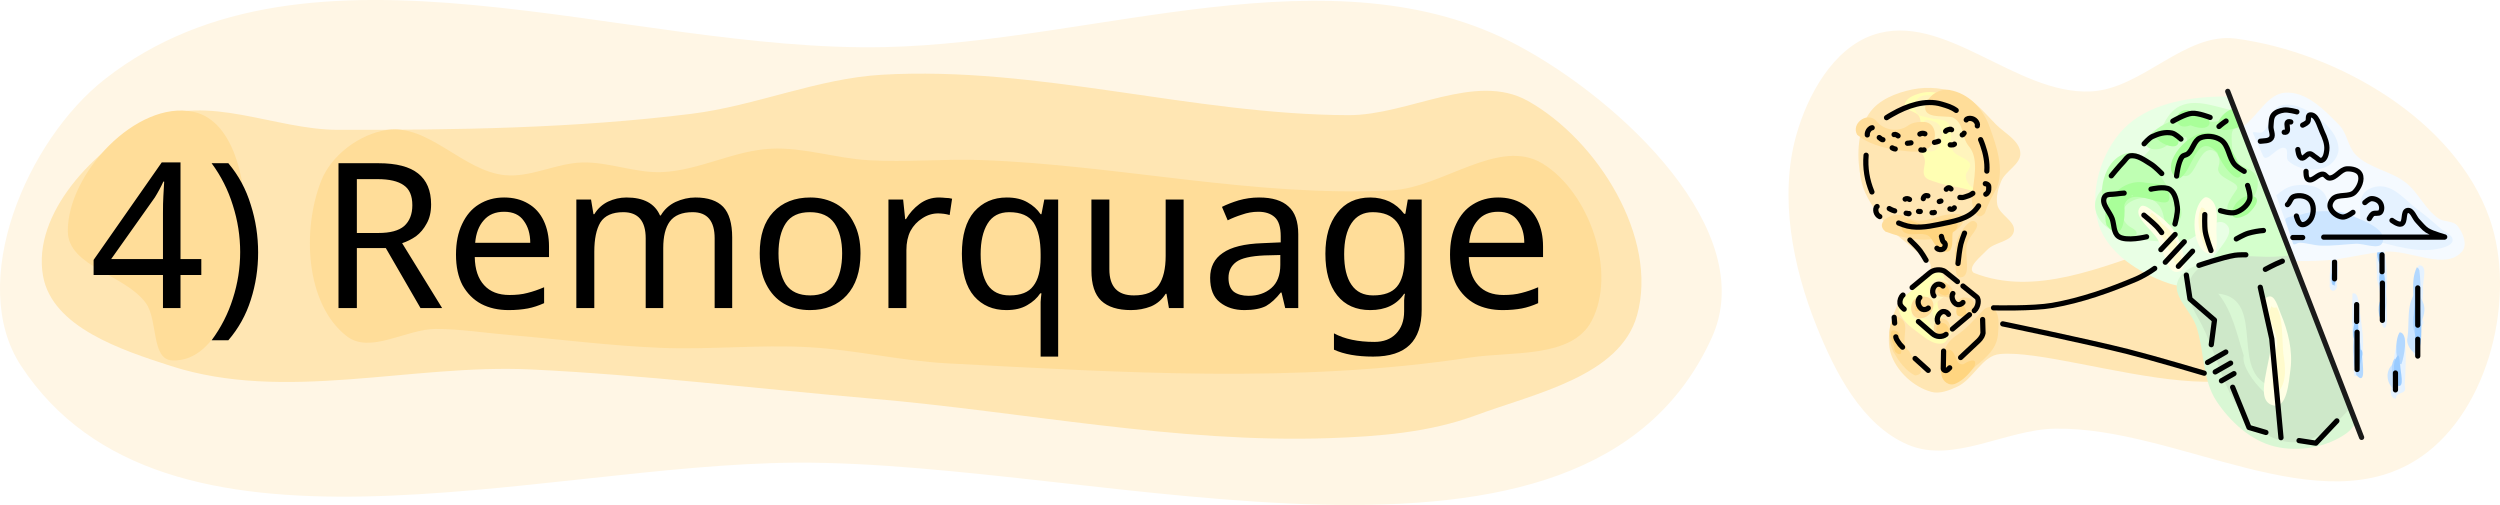
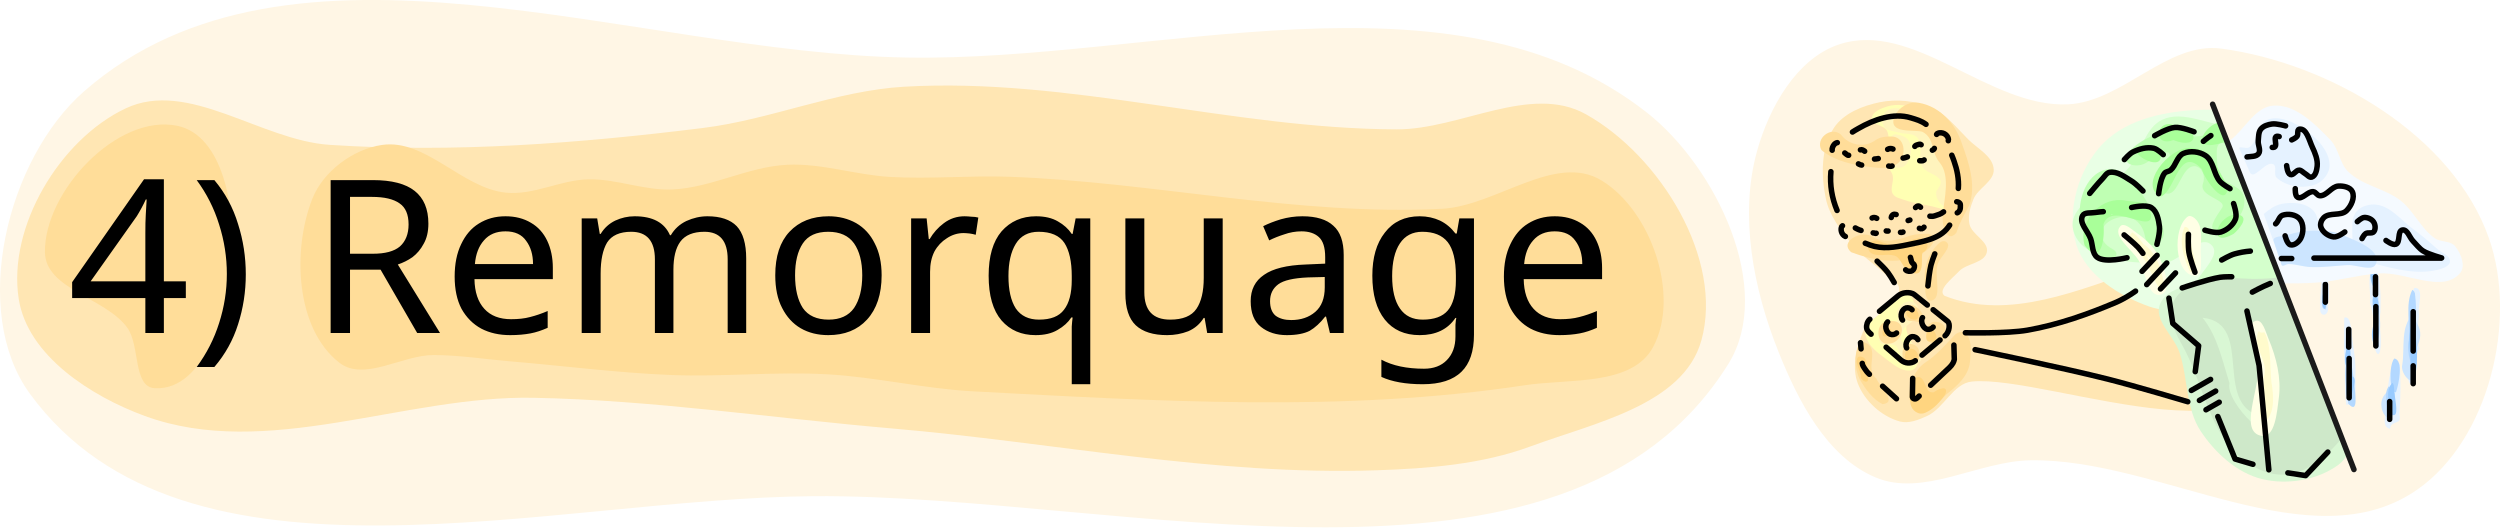
- <svg xmlns="http://www.w3.org/2000/svg" width="361.877" height="73.097" viewBox="0 0 95.747 19.34" version="1.1" id="svg1">
+ <svg xmlns="http://www.w3.org/2000/svg" width="342.837" height="72.318" viewBox="0 0 90.709 19.134" version="1.1" id="svg1">
  <defs id="defs1">
    <defs id="defs70" transform="translate(-84.983, 111.714)">
      </defs>
    <style transform="translate(-130.185, 41.1648)" id="style111">
polygon {
shape-rendering:crispEdges;
stroke-width:0.099;
}
.s0 {
stroke:#000000;
stroke-width:0.08;
stroke-linecap:round;
stroke-linejoin:round;
fill:none;
}
.s1 {
stroke:#000000;
stroke-width:0.08;
stroke-linecap:round;
stroke-linejoin:round;
fill:none;
}
.s2 {
stroke:#19b219;
stroke-width:0.08;
stroke-linecap:round;
stroke-linejoin:round;
fill:none;
}
.s3 {
stroke:#7f4c00;
stroke-width:0.08;
stroke-linecap:round;
stroke-linejoin:round;
fill:none;
}
.s4 {
stroke:#00cc00;
stroke-width:0.08;
stroke-linecap:round;
stroke-linejoin:round;
fill:none;
}
.s5 {
stroke:#000000;
stroke-width:0.054;
stroke-linecap:round;
stroke-linejoin:round;
fill:none;
}
.s6 {
stroke:#ff19ff;
stroke-width:0.054;
stroke-linecap:round;
stroke-linejoin:round;
fill:none;
}
.s7 {
stroke:#ff0000;
stroke-width:0.08;
stroke-linecap:round;
stroke-linejoin:round;
fill:none;
}
.s8 {
stroke:#ffff00;
stroke-width:0.08;
stroke-linecap:round;
stroke-linejoin:round;
fill:none;
}
.s9 {
stroke:#001919;
stroke-width:0.054;
stroke-linecap:round;
stroke-linejoin:round;
fill:none;
}
.sa {
stroke:#006666;
stroke-width:0.054;
stroke-linecap:round;
stroke-linejoin:round;
fill:none;
}
.sb {
stroke:#00ffff;
stroke-width:0.161;
stroke-linecap:round;
stroke-linejoin:round;
fill:none;
}
.sc {
stroke:#ff0000;
stroke-width:0.429;
stroke-linecap:round;
stroke-linejoin:round;
fill:none;
}
.sd {
stroke:#191919;
stroke-width:0.054;
stroke-linecap:round;
stroke-linejoin:round;
fill:none;
}
.se {
stroke:#000000;
stroke-width:0.054;
stroke-linecap:round;
stroke-linejoin:round;
stroke-dasharray:0.804,0.804;
fill:none;
}
.sf {
stroke:#000000;
stroke-width:0.161;
stroke-linecap:round;
stroke-linejoin:round;
fill:none;
}
.s100 {
stroke:#ff0000;
stroke-width:0.5;
stroke-linecap:round;
stroke-linejoin:round;
fill:none;
}
</style>
  </defs>
-   <g id="layer1" transform="translate(-24.55949,-128.4366)">
-     <g id="g3" transform="translate(-1.147521,1.400086)">
+   <g id="layer1" transform="translate(-25.52693,-128.1529)">
+     <g id="g3" transform="translate(-5.217724,1.400086)">
      <path style="fill:#fff6e5;fill-opacity:1;stroke:none;stroke-width:0.2;stroke-linecap:round;stroke-linejoin:round;stroke-dasharray:none" d="m 118.455,144.515 c -3.852,2.686 -9.353,-1.14 -14.049,-1.061 -1.886,0.032 -3.89,1.355 -5.625,0.615 -1.762,-0.75 -2.794,-2.773 -3.506,-4.551 -0.91,-2.272 -1.435,-4.946 -0.773,-7.303 0.435,-1.551 1.413,-3.313 2.936,-3.839 2.717,-0.937 5.475,2.299 8.346,2.162 1.97,-0.094 3.606,-2.285 5.561,-2.022 3.931,0.53 8.391,3.14 9.708,6.882 1.049,2.981 -0.005,7.31 -2.597,9.117 z" id="path2" />
      <path style="fill:#ffe6b3;fill-opacity:1;stroke:none;stroke-width:0.1;stroke-linecap:round;stroke-linejoin:round" d="m 100.657,141.851 c 0.628,-0.283 0.955,-1.19 1.64,-1.255 2.809,-0.268 12.106,3.666 10.754,-2.104 -1.352,-5.77 -7.067,0.866 -11.755,-1.008 -0.266,-0.214 0.289,-0.632 0.522,-0.882 0.281,-0.301 0.933,-0.298 1.017,-0.701 0.082,-0.392 -0.554,-0.63 -0.633,-1.023 -0.059,-0.296 0.032,-0.613 0.144,-0.893 0.162,-0.407 0.762,-0.651 0.738,-1.088 -0.026,-0.475 -0.589,-0.75 -0.925,-1.086 -0.419,-0.42 -0.807,-0.924 -1.353,-1.158 -0.572,-0.245 -1.248,-0.316 -1.857,-0.191 -0.62,0.127 -1.306,0.397 -1.658,0.922 -0.477,0.712 -0.474,1.713 -0.304,2.553 0.128,0.634 0.554,1.184 0.96,1.688 0.329,0.408 0.792,0.687 1.169,1.051 0.185,0.179 0.526,0.298 0.535,0.555 0.024,0.683 -1.051,0.943 -1.315,1.573 -0.241,0.576 -0.407,1.282 -0.182,1.864 0.246,0.637 0.86,1.193 1.519,1.376 0.323,0.09 0.681,-0.056 0.986,-0.194 z" id="path13582-5-6" />
      <path id="path1042-3-1" style="fill:#ffffb3;fill-opacity:1;stroke-width:0.1;stroke-linecap:round;stroke-linejoin:round" d="m 99.786,130.571 c 0.128,0.018 0.252,0.055 0.363,0.113 0.698,0.364 1.284,1.069 1.498,1.828 0.17,0.603 0.242,1.481 -0.255,1.861 -0.182,-0.034 -0.36,-0.089 -0.54,-0.132 -0.335,-0.08 -0.683,-0.113 -1.006,-0.232 -0.149,-0.055 -0.34,-0.083 -0.423,-0.219 -0.116,-0.189 0.047,-0.449 -0.004,-0.665 -0.038,-0.164 -0.185,-0.29 -0.222,-0.454 -0.085,-0.38 0.18,-0.816 0.015,-1.169 -0.1,-0.215 -0.555,-0.214 -0.552,-0.451 0.003,-0.239 0.339,-0.37 0.568,-0.438 0.175,-0.052 0.371,-0.067 0.558,-0.041 z" />
      <path id="path2309-5-8" style="fill:#fff4bd;fill-opacity:1;stroke-width:0.1;stroke-linecap:round;stroke-linejoin:round" d="m 99.66,130.687 c 0.309,0.06 0.589,0.219 0.849,0.389 0.618,0.426 1.122,1.062 1.277,1.807 0.07,0.385 0.085,0.816 -0.123,1.163 -0.081,0.113 -0.222,0.295 -0.377,0.199 -0.175,-0.112 -0.32,-0.32 -0.288,-0.534 0.063,-0.149 0.268,-0.314 0.108,-0.476 -0.179,-0.204 -0.526,-0.215 -0.635,-0.487 -0.122,-0.307 0.047,-0.662 -0.123,-0.956 -0.128,-0.202 -0.393,-0.173 -0.599,-0.204 -0.148,-0.031 -0.294,-0.073 -0.443,-0.107 -0.193,-0.034 -0.289,-0.238 -0.26,-0.418 0.011,-0.198 0.177,-0.359 0.373,-0.375 0.08,-0.012 0.161,-0.011 0.241,6.1e-4 z m -0.147,0.934 c 0.194,0.042 0.44,0.084 0.518,0.296 0.094,0.248 0.047,0.542 -0.096,0.761 -0.106,0.177 -0.37,0.217 -0.52,0.074 -0.23,-0.268 -0.227,-0.674 -0.096,-0.986 0.042,-0.069 0.115,-0.13 0.194,-0.145 z" />
      <path style="fill:#ffffb3;fill-opacity:1;stroke-width:0.1;stroke-linecap:round;stroke-linejoin:round" d="m 100.1,140.189 c 0.111,-0.022 0.201,-0.143 0.227,-0.254 0.051,-0.222 -0.114,-0.442 -0.186,-0.659 -0.067,-0.203 -0.217,-0.385 -0.229,-0.598 -0.019,-0.345 0.35,-0.67 0.259,-1.003 -0.027,-0.098 -0.114,-0.206 -0.215,-0.215 -0.46,-0.04 -0.773,0.507 -1.134,0.796 -0.137,0.11 -0.33,0.19 -0.39,0.355 -0.055,0.152 -0.005,0.335 0.065,0.481 0.121,0.253 0.352,0.446 0.579,0.61 0.306,0.222 0.653,0.561 1.023,0.486 z" id="path10275-6-7" />
      <path style="fill:#fff4bd;fill-opacity:1;stroke-width:0.1;stroke-linecap:round;stroke-linejoin:round" d="m 100.126,140.008 c 0.13,-0.028 0.299,-0.095 0.33,-0.224 0.051,-0.212 -0.13,-0.458 -0.316,-0.571 -0.091,-0.055 -0.228,0.048 -0.32,-0.007 -0.058,-0.034 -0.093,-0.108 -0.101,-0.175 -0.014,-0.121 0.041,-0.247 0.106,-0.35 0.084,-0.134 0.263,-0.189 0.351,-0.321 0.09,-0.137 0.211,-0.307 0.161,-0.463 -0.037,-0.116 -0.177,-0.212 -0.299,-0.212 -0.184,2.1e-4 -0.368,0.155 -0.448,0.32 -0.05,0.104 0.079,0.248 0.017,0.345 -0.082,0.13 -0.32,0.063 -0.427,0.174 -0.154,0.161 -0.331,0.434 -0.225,0.631 0.094,0.175 0.423,0.021 0.579,0.144 0.101,0.08 0.113,0.232 0.179,0.342 0.069,0.116 0.115,0.261 0.229,0.334 0.053,0.034 0.124,0.046 0.185,0.033 z" id="path10570-2-9" />
      <path id="path14463-9-2" style="fill:#ffdd99;fill-opacity:1;stroke:none;stroke-width:0.1;stroke-linecap:round;stroke-linejoin:round" d="m 100.369,130.484 c 0.751,0.126 1.32,0.752 1.552,1.453 0.257,0.715 0.539,1.519 0.275,2.271 -0.177,0.323 -0.358,0.642 -0.47,0.995 -0.386,0.434 -0.546,-0.414 -0.488,-0.705 0.059,-0.557 0.271,-1.387 -0.116,-1.846 -0.327,-0.388 -0.159,-0.869 -0.629,-1.12 -0.358,-0.088 -1.237,0.09 -1.02,-0.549 0.157,-0.327 0.527,-0.563 0.896,-0.5 z m -0.946,1.224 c 0.497,0.052 0.5,0.801 0.115,1.016 -0.374,0.222 -0.835,0.084 -1.243,0.051 -0.513,-0.094 -1.055,-0.233 -1.46,-0.576 -0.237,-0.414 0.342,-0.879 0.708,-0.562 0.277,0.385 0.844,0.488 1.235,0.213 0.179,-0.138 0.428,-0.151 0.645,-0.142 z m 1.315,3.529 c 0.469,0.171 -0.12,0.704 -0.406,0.779 -0.774,0.363 -1.654,0.172 -2.417,-0.111 -0.476,-0.402 0.428,-0.833 0.781,-0.553 0.429,0.228 0.908,0.12 1.336,-0.045 0.228,-0.065 0.471,-0.074 0.706,-0.072 z m -0.693,2.577 c 0.428,-5.1e-4 0.772,0.782 0.117,0.582 -0.422,0.083 -0.536,-0.567 -0.117,-0.582 z m 0.983,0.62 c 0.515,0.054 0.356,0.878 -0.144,0.786 -0.396,-0.095 -0.317,-0.88 0.144,-0.786 z m -1.62,-0.038 c 0.572,0.037 0.355,0.773 -0.096,0.825 -0.521,0.1 -0.558,-0.789 -0.053,-0.821 l 0.064,-0.008 0.084,0.005 z m 2.583,0.401 c 0.336,0.206 0.262,0.733 0.233,1.08 -0.054,0.52 -0.464,0.873 -0.846,1.175 -0.278,0.31 -1.03,0.927 -1.233,0.242 -0.171,-0.5 0.011,-1.079 0.448,-1.382 0.43,-0.276 0.75,-0.668 1.1,-1.03 0.084,-0.063 0.192,-0.104 0.298,-0.086 z m -1.906,0.433 c 0.475,0.049 0.395,0.852 -0.102,0.712 -0.321,-0.099 -0.271,-0.748 0.102,-0.712 z m -1.695,-0.058 c 0.611,0.223 -0.019,0.957 0.439,1.316 0.086,0.267 0.798,0.862 0.223,0.93 -0.371,-0.185 -0.627,-0.556 -0.832,-0.906 -0.169,-0.371 -0.215,-0.832 -0.05,-1.21 0.046,-0.073 0.128,-0.139 0.219,-0.129 z" />
      <path style="fill:#ffdd99;fill-opacity:1;stroke:none;stroke-width:0.1;stroke-linecap:round;stroke-linejoin:round" d="m 100.795,137.66 c 0.443,-0.029 0.128,-0.881 0.251,-1.307 0.082,-0.282 0.555,-0.643 0.321,-0.82 -0.195,-0.148 -0.457,0.235 -0.585,0.443 -0.189,0.308 -0.219,0.705 -0.193,1.065 0.015,0.217 -0.01,0.633 0.206,0.619 z" id="path13710-1-0" />
      <path id="path15154-2-2" style="fill:#ffd580;fill-opacity:1;stroke:none;stroke-width:0.1;stroke-linecap:round;stroke-linejoin:round" d="m 100.441,135.404 c 0.317,0.018 0.313,0.393 0.058,0.513 -0.049,0.196 0.017,0.417 -0.06,0.617 -0.076,0.255 -0.378,0.119 -0.504,-0.017 -0.208,-0.123 -0.224,-0.449 -0.488,-0.497 -0.272,-0.074 -0.591,0.076 -0.834,-0.103 -0.253,-0.237 0.103,-0.558 0.365,-0.399 0.248,0.085 0.519,0.21 0.779,0.088 0.225,-0.076 0.438,-0.225 0.685,-0.203 z m -0.373,2.483 c 0.253,-0.018 0.452,0.489 0.112,0.465 -0.268,-0.045 -0.388,-0.3 -0.112,-0.465 z m 0.779,0.839 c 0.188,0.057 0.252,0.522 -0.026,0.41 -0.287,0.099 -0.218,-0.459 0.026,-0.41 z m -1.623,-0.09 c 0.389,0.09 -0.225,0.579 -0.177,0.154 0.018,-0.08 0.084,-0.17 0.177,-0.154 z m 0.871,0.77 c 0.282,0.009 0.377,0.539 0.045,0.528 -0.335,0.029 -0.389,-0.526 -0.045,-0.528 z m -1.83,0.284 c 0.367,0.08 0.087,0.51 0.247,0.746 0.081,0.286 -0.27,0.156 -0.251,-0.052 -0.02,-0.223 -0.236,-0.456 -0.106,-0.669 0.029,-0.026 0.072,-0.031 0.109,-0.025 z m 2.115,0.743 c 0.268,0.079 0.19,0.604 0.528,0.553 0.145,-0.113 0.557,-0.288 0.42,0.07 -0.181,0.272 -0.415,0.535 -0.719,0.67 -0.246,0.118 -0.52,-0.083 -0.547,-0.341 -0.059,-0.298 -0.053,-0.651 0.154,-0.892 0.043,-0.041 0.104,-0.067 0.164,-0.06 z" />
      <path style="fill:none;stroke:#000000;stroke-width:0.2;stroke-linecap:round;stroke-linejoin:round;stroke-dasharray:none" d="m 100.144,140.483 -0.011,0.675 c -6.3e-4,0.038 0.051,0.069 0.088,0.07 0.063,0.003 0.112,-0.061 0.157,-0.105 m 0.418,-0.393 0.678,-0.637 c 0.052,-0.049 0.099,-0.106 0.134,-0.169 0.022,-0.04 0.036,-0.085 0.046,-0.13 v 0 l -0.015,-0.521" id="path45027-0-7" />
      <path style="fill:none;stroke:#000000;stroke-width:0.2;stroke-linecap:round;stroke-linejoin:round;stroke-dasharray:none" d="m 101.485,134.922 c -0.016,0.025 -0.033,0.048 -0.05,0.071 -0.316,0.441 -0.956,0.53 -1.482,0.641 -0.442,0.094 -0.93,0.168 -1.354,0.011 -0.069,-0.026 -0.124,-0.045 -0.176,-0.067 m -1.023,-1.19 c -0.188,-0.448 -0.265,-0.92 -0.224,-1.406 m 0.783,-1.439 c 0.06,-0.042 0.123,-0.076 0.215,-0.129 0.56,-0.323 1.277,-0.576 1.893,-0.389 0.214,0.065 0.381,0.109 0.56,0.239 m 0.935,1.121 c 0.031,0.066 0.053,0.134 0.085,0.222 0.103,0.287 0.18,0.649 0.153,0.982" id="path37294-3-9-5" />
      <path style="fill:none;stroke:#000000;stroke-width:0.2;stroke-linecap:round;stroke-linejoin:round;stroke-dasharray:none" d="m 99.889,136.543 c 0.052,0.062 0.17,0.07 0.239,0.03 0.059,-0.034 0.088,-0.121 0.079,-0.189 -0.007,-0.052 -0.067,-0.062 -0.098,-0.124 -0.019,-0.039 -0.028,-0.12 -0.048,-0.17" id="path37298-9-3-9" />
      <path style="fill:none;stroke:#000000;stroke-width:0.2;stroke-linecap:round;stroke-linejoin:round;stroke-dasharray:none" d="m 97.701,135.332 c -0.071,-0.03 -0.127,-0.106 -0.145,-0.182 -0.016,-0.068 -0.016,-0.165 0.041,-0.205" id="path37302-4-6-2" />
      <path style="fill:none;stroke:#000000;stroke-width:0.2;stroke-linecap:round;stroke-linejoin:round;stroke-dasharray:none" d="m 97.409,131.929 c -0.044,0.005 -0.087,0.035 -0.116,0.07 -0.045,0.056 -0.079,0.133 -0.071,0.204" id="path37304-7-0-2" />
      <path style="fill:none;stroke:#000000;stroke-width:0.2;stroke-linecap:round;stroke-linejoin:round;stroke-dasharray:none" d="m 101.012,131.629 c 0.026,-0.055 0.111,-0.062 0.171,-0.057 0.073,0.006 0.148,0.045 0.195,0.101 0.041,0.049 0.08,0.124 0.058,0.185" id="path37306-8-6-8" />
      <path style="fill:none;stroke:#000000;stroke-width:0.2;stroke-linecap:round;stroke-linejoin:round;stroke-dasharray:none" d="m 97.68,132.304 c 0.044,0.025 0.088,0.09 0.14,0.083" id="path37310-4-2-9" />
      <path style="fill:none;stroke:#000000;stroke-width:0.2;stroke-linecap:round;stroke-linejoin:round;stroke-dasharray:none" d="m 98.248,132.19 c 0.049,-0.021 0.111,0.016 0.153,0.05" id="path37312-5-6-7" />
      <path style="fill:none;stroke:#000000;stroke-width:0.2;stroke-linecap:round;stroke-linejoin:round;stroke-dasharray:none" d="m 98.176,132.699 c 0,0 0.075,0.044 0.116,0.043" id="path37314-0-1-3" />
      <path style="fill:none;stroke:#000000;stroke-width:0.2;stroke-linecap:round;stroke-linejoin:round;stroke-dasharray:none" d="m 98.759,132.523 c 0.044,-10e-4 0.089,-0.008 0.136,-0.017" id="path37316-3-8-6" />
      <path style="fill:none;stroke:#000000;stroke-width:0.2;stroke-linecap:round;stroke-linejoin:round;stroke-dasharray:none" d="m 99.236,132.171 c 0.054,-0.036 0.135,-0.039 0.192,-0.01" id="path37318-6-7-1" />
      <path style="fill:none;stroke:#000000;stroke-width:0.2;stroke-linecap:round;stroke-linejoin:round;stroke-dasharray:none" d="m 99.795,132.489 c 0.063,-0.006 0.103,-0.027 0.157,-0.044" id="path37320-1-9-2" />
      <path style="fill:none;stroke:#000000;stroke-width:0.2;stroke-linecap:round;stroke-linejoin:round;stroke-dasharray:none" d="m 99.274,132.778 c 0.039,0.011 0.085,0.015 0.122,-0.002" id="path37322-0-2-9" />
      <path style="fill:none;stroke:#000000;stroke-width:0.2;stroke-linecap:round;stroke-linejoin:round;stroke-dasharray:none" d="m 100.222,132.064 c 0.027,-0.041 0.065,-0.05 0.103,-0.061 0.04,-0.011 0.09,-0.035 0.125,0.001" id="path37324-6-0-3" />
      <path style="fill:none;stroke:#000000;stroke-width:0.2;stroke-linecap:round;stroke-linejoin:round;stroke-dasharray:none" d="m 100.858,132.202 c 0.045,-0.024 0.049,-0.018 0.072,-0.065" id="path37326-3-2-1" />
      <path style="fill:none;stroke:#000000;stroke-width:0.2;stroke-linecap:round;stroke-linejoin:round;stroke-dasharray:none" d="m 100.399,132.584 c 0,0 0.077,0.008 0.114,-0.002 0.017,-0.005 0.046,-0.026 0.046,-0.026" id="path37328-2-3-9" />
      <path style="fill:none;stroke:#000000;stroke-width:0.2;stroke-linecap:round;stroke-linejoin:round;stroke-dasharray:none" d="m 98.672,134.662 c 0.047,-0.03 0.122,-0.02 0.167,0.013" id="path37330-0-7-4" />
      <path style="fill:none;stroke:#000000;stroke-width:0.2;stroke-linecap:round;stroke-linejoin:round;stroke-dasharray:none" d="m 98.063,135.024 c 0,0 0.124,0.073 0.207,0.089" id="path37332-6-5-7" />
      <path style="fill:none;stroke:#000000;stroke-width:0.2;stroke-linecap:round;stroke-linejoin:round;stroke-dasharray:none" d="m 98.71,135.202 c 0.025,-0.004 0.095,0.034 0.11,0.013" id="path37334-1-9-8" />
      <path style="fill:none;stroke:#000000;stroke-width:0.2;stroke-linecap:round;stroke-linejoin:round;stroke-dasharray:none" d="m 99.184,135.132 c 0.046,0.007 0.033,0.006 0.068,0.004" id="path37336-5-2-4" />
      <path style="fill:none;stroke:#000000;stroke-width:0.2;stroke-linecap:round;stroke-linejoin:round;stroke-dasharray:none" d="m 99.367,134.644 c 0.002,-0.044 0.036,-0.089 0.075,-0.109 0.03,-0.015 0.068,-0.003 0.101,0.002" id="path37338-5-2-5" />
      <path style="fill:none;stroke:#000000;stroke-width:0.2;stroke-linecap:round;stroke-linejoin:round;stroke-dasharray:none" d="m 99.702,135.183 c 0.029,0.009 0.061,-1.2e-4 0.089,-0.01" id="path37340-4-8-0" />
      <path style="fill:none;stroke:#000000;stroke-width:0.2;stroke-linecap:round;stroke-linejoin:round;stroke-dasharray:none" d="m 99.979,134.754 c 0.018,-0.004 0.043,-0.01 0.063,-0.018" id="path37342-7-9-3" />
      <path style="fill:none;stroke:#000000;stroke-width:0.2;stroke-linecap:round;stroke-linejoin:round;stroke-dasharray:none" d="m 100.248,134.283 c 0.025,-0.027 0.059,-0.055 0.096,-0.056 0.032,-7.2e-4 0.064,0.019 0.084,0.044" id="path37344-6-7-6" />
      <path style="fill:none;stroke:#000000;stroke-width:0.2;stroke-linecap:round;stroke-linejoin:round;stroke-dasharray:none" d="m 100.769,134.597 c 0.072,6.1e-4 0.091,0.016 0.186,-0.016 0.126,-0.043 0.205,-0.058 0.309,-0.141" id="path37346-5-3-1" />
      <path style="fill:none;stroke:#000000;stroke-width:0.2;stroke-linecap:round;stroke-linejoin:round;stroke-dasharray:none" d="m 101.742,134.072 c 0.031,-0.002 0.089,0.024 0.115,0.059 0.017,0.022 0.016,0.053 0.017,0.081 0.002,0.057 0.001,0.119 -0.024,0.171 -0.019,0.038 -0.053,0.078 -0.089,0.091" id="path37348-6-6-0" />
      <path style="fill:none;stroke:#000000;stroke-width:0.2;stroke-linecap:round;stroke-linejoin:round;stroke-dasharray:none" d="m 100.387,135.036 c 0.028,0.016 0.064,0.023 0.095,0.015 0.029,-0.007 0.056,-0.03 0.072,-0.055" id="path37350-9-1-6" />
      <path style="fill:none;stroke:#000000;stroke-width:0.2;stroke-linecap:round;stroke-linejoin:round;stroke-dasharray:none" d="m 98.854,136.229 c 0.122,0.116 0.298,0.291 0.39,0.413 0.07,0.094 0.151,0.225 0.229,0.362" id="path37775-3-2-3" />
      <path style="fill:none;stroke:#000000;stroke-width:0.2;stroke-linecap:round;stroke-linejoin:round;stroke-dasharray:none" d="m 100.696,137.127 c 0.022,-0.211 0.061,-0.55 0.11,-0.75 0.028,-0.113 0.09,-0.285 0.14,-0.412" id="path37781-5-9-2" />
      <path style="fill:none;stroke:#000000;stroke-width:0.2;stroke-linecap:round;stroke-linejoin:round;stroke-dasharray:none" d="m 100.333,139.076 c -0.037,-0.067 -0.126,-0.117 -0.202,-0.109 -0.083,0.008 -0.155,0.085 -0.192,0.159 -0.038,0.075 -0.055,0.178 -0.014,0.251" id="path42371-3-0" />
      <path style="fill:none;stroke:#000000;stroke-width:0.2;stroke-linecap:round;stroke-linejoin:round;stroke-dasharray:none" d="m 99.234,138.433 c -0.058,0.054 -0.076,0.151 -0.061,0.229 0.017,0.089 0.075,0.187 0.16,0.219 0.071,0.028 0.172,0.008 0.225,-0.046" id="path42397-1-6" />
      <path style="fill:none;stroke:#000000;stroke-width:0.2;stroke-linecap:round;stroke-linejoin:round;stroke-dasharray:none" d="m 100.12,137.991 c -0.048,-0.056 -0.14,-0.084 -0.212,-0.066 -0.077,0.019 -0.14,0.096 -0.165,0.171 -0.029,0.086 -0.025,0.2 0.033,0.269" id="path42399-9-1" />
      <path style="fill:none;stroke:#000000;stroke-width:0.2;stroke-linecap:round;stroke-linejoin:round;stroke-dasharray:none" d="m 100.5,138.279 c -0.048,0.069 -0.035,0.173 -0.003,0.25 0.033,0.077 0.099,0.157 0.182,0.173 0.072,0.014 0.162,-0.022 0.207,-0.081" id="path42401-4-5" />
      <path style="fill:none;stroke:#000000;stroke-width:0.2;stroke-linecap:round;stroke-linejoin:round;stroke-dasharray:none" d="m 99.18,139.351 0.538,0.466 c 0.07,0.06 0.164,0.101 0.256,0.105 0.092,0.004 0.194,-0.02 0.264,-0.08 m 0.244,-0.204 0.654,-0.549 m 0.183,-0.154 c 0.083,-0.07 0.133,-0.184 0.146,-0.292 0.009,-0.079 0.006,-0.181 -0.055,-0.23 l -0.524,-0.422 m -0.212,-0.171 -0.465,-0.375 c -0.085,-0.068 -0.21,-0.081 -0.318,-0.071 -0.101,0.009 -0.203,0.051 -0.281,0.116 l -0.671,0.557 m -0.35,0.29 c -0.087,0.072 -0.131,0.209 -0.115,0.321 0.013,0.09 0.091,0.161 0.16,0.22" id="path42403-7-5" />
      <path style="fill:none;stroke:#000000;stroke-width:0.2;stroke-linecap:round;stroke-linejoin:round;stroke-dasharray:none" d="m 98.251,139.189 0.019,0.222 m 0.044,0.527 c 0.005,0.065 0.046,0.123 0.08,0.178 0.05,0.08 0.109,0.154 0.179,0.217 m 0.479,0.433 0.503,0.455" id="path43051-8-4" />
      <path id="path17014" style="fill:#e9ffe5;fill-opacity:1;stroke:none;stroke-width:0.2;stroke-linecap:round;stroke-linejoin:round;stroke-dasharray:none" d="m 110.733,130.733 c -1.336,0.032 -2.786,0.307 -3.687,1.231 -0.883,0.906 -1.344,2.466 -0.962,3.673 0.349,1.104 1.56,1.86 2.653,2.241 0.836,0.291 1.786,0.085 2.655,-0.081 0.747,-0.143 1.447,-0.454 2.149,-0.761 l -2.438,-6.302 c -0.123,-10e-4 -0.245,-0.003 -0.37,-5.1e-4 z" />
      <path id="path19211" style="fill:#d9f7d4;fill-opacity:1;stroke:none;stroke-width:0.2;stroke-linecap:round;stroke-linejoin:round;stroke-dasharray:none" d="m 113.264,136.319 c -0.547,0.167 -1.09,0.346 -1.632,0.527 -0.846,0.283 -2.146,0.116 -2.509,0.931 -0.257,0.577 0.501,1.161 0.7,1.76 0.312,0.937 0.226,2.038 0.772,2.861 0.52,0.784 1.311,1.514 2.225,1.737 0.912,0.223 2.01,0.039 2.768,-0.515 0.148,-0.108 0.255,-0.25 0.343,-0.409 z" />
      <path id="path20126" style="fill:#d4ffcc;fill-opacity:1;stroke:none;stroke-width:0.2;stroke-linecap:round;stroke-linejoin:round;stroke-dasharray:none" d="m 109.779,130.979 c -0.198,-0.001 -0.39,0.03 -0.574,0.115 -0.629,0.291 -0.76,1.16 -1.189,1.704 -0.636,0.808 -2.297,1.311 -2.046,2.308 0.282,1.119 2.096,1.196 3.25,1.193 0.627,-0.002 1.311,-1.095 1.763,-0.659 0.504,0.487 -1.051,1.407 -0.668,1.994 0.546,0.837 1.988,0.323 2.986,0.272 0.186,-0.009 0.373,-0.026 0.559,-0.046 l -2.543,-6.575 c -0.513,-0.095 -1.043,-0.303 -1.538,-0.306 z" />
      <path id="path21099" style="fill:#bfffb3;fill-opacity:1;stroke:none;stroke-width:0.2;stroke-linecap:round;stroke-linejoin:round;stroke-dasharray:none" d="m 109.78,131.278 c -0.008,10e-4 -0.013,0.019 0,0.061 0.023,-0.033 0.011,-0.062 0,-0.061 z m 0,0.061 c -0.019,0.027 -0.061,0.055 -0.156,0.072 -0.335,0.06 -1.275,0.392 -1.631,0.86 -0.357,0.468 0.277,0.581 0.59,0.407 0.313,-0.174 0.915,-0.642 0.891,-0.246 -0.024,0.396 -0.828,0.948 -0.321,1.265 0.507,0.317 0.59,-0.335 0.912,-0.744 0.321,-0.409 0.774,-0.017 0.61,0.463 -0.163,0.479 0.898,0.571 0.692,0.88 -0.206,0.309 -0.639,0.9 -0.083,0.788 0.556,-0.112 0.987,-0.679 0.88,-1.182 -0.107,-0.503 -0.939,-0.459 -0.953,-0.96 -0.014,-0.501 -0.177,-1.171 0.317,-0.961 0.026,0.011 0.047,0.023 0.071,0.034 l -0.214,-0.552 c -0.11,-0.022 -0.225,-0.006 -0.349,0.07 -0.448,0.278 -1.074,0.189 -1.219,-0.104 -0.019,-0.038 -0.03,-0.067 -0.037,-0.089 z m -2.497,1.549 c -0.026,0.002 -0.053,0.005 -0.08,0.009 -0.862,0.151 -1.144,1.394 -0.927,1.969 0.217,0.576 0.207,0.834 0.554,1.173 0.347,0.339 1.031,-0.009 0.536,-0.267 -0.494,-0.258 -0.506,-0.824 0.044,-1.062 0.55,-0.238 1.05,-0.005 1.167,0.64 0.117,0.645 1.003,0.127 0.557,-0.486 -0.432,-0.594 -1.031,-2.024 -1.852,-1.976 z m 5.03,0.974 c -0.005,0.057 -0.008,0.113 -0.004,0.167 0.019,0.241 0.202,0.72 0.421,0.911 z" />
      <path id="path22458" style="fill:#a9ff99;fill-opacity:1;stroke:none;stroke-width:0.2;stroke-linecap:round;stroke-linejoin:round;stroke-dasharray:none" d="m 111.278,131.184 c -0.547,0.115 -1.031,1.011 -0.118,0.804 0.108,-0.015 0.247,-0.066 0.376,-0.135 z m -1.846,0.069 c -0.485,0.004 -0.509,0.839 0.169,0.582 0.969,0.389 0.959,-0.467 0.067,-0.527 -0.087,-0.039 -0.166,-0.055 -0.236,-0.055 z m -0.791,0.749 c -1.217,0.081 0.778,1.21 0.469,0.266 -0.095,-0.16 -0.275,-0.283 -0.469,-0.266 z m 1.598,0.116 c -0.812,-0.046 -1.942,1.408 -1.081,1.765 0.544,-0.255 0.646,-1.874 1.478,-0.994 0.098,0.387 0.918,1.511 0.941,0.604 -0.344,-0.491 -0.544,-1.307 -1.26,-1.366 -0.025,-0.005 -0.051,-0.008 -0.077,-0.009 z m 1.846,1.155 c 0.02,0.382 0.265,0.782 0.458,1.183 z m -4.363,0.739 c -0.849,-0.058 -1.581,0.831 -1.338,1.648 0.621,0.789 0.739,-0.311 0.68,-0.771 0.329,-0.945 2.131,0.677 1.647,-0.641 -0.223,-0.194 -0.542,-0.171 -0.816,-0.211 -0.057,-0.013 -0.115,-0.021 -0.172,-0.025 z m -0.366,0.51 c 0.156,0.005 -0.097,0.062 0,0 z m 4.556,0.015 c -0.718,-0.034 -1.122,1.27 -0.12,0.698 0.151,-0.127 0.592,-0.59 0.19,-0.69 -0.024,-0.004 -0.047,-0.006 -0.07,-0.007 z m 0.82,0.406 c 0.024,0.097 0.04,0.194 0.04,0.29 0.03,0.003 0.054,0.003 0.073,0.001 z" />
      <path id="path23905" style="fill:#cee8c9;fill-opacity:1;stroke:none;stroke-width:0.2;stroke-linecap:round;stroke-linejoin:round;stroke-dasharray:none" d="m 113.457,136.819 c -0.441,0.05 -0.875,0.068 -1.285,0.041 -1.513,-0.097 -3.453,0.344 -2.3,2.321 0.931,1.596 1.001,3.691 2.79,4.576 1.234,0.61 2.241,-0.15 3.054,-1.099 z m -2.796,1.462 c 1.97,0.208 0.227,3.345 2.335,3.612 0.436,1.345 -1.529,-0.504 -1.357,-1.24 -0.262,-0.811 -0.427,-1.69 -0.978,-2.372 z" />
      <path id="path22840" style="fill:#ffffe5;fill-opacity:1;stroke:none;stroke-width:0.2;stroke-linecap:round;stroke-linejoin:round;stroke-dasharray:none" d="m 116.457,133.77 c -0.626,0.152 -0.447,1.813 0.188,1.925 0.24,0.042 0.308,-0.416 0.316,-0.66 0.015,-0.453 -0.063,-1.371 -0.504,-1.264 z m -6.331,0.84 c -0.579,0.43 -0.472,2.113 0.249,2.15 0.337,0.017 0.204,-0.651 0.218,-0.987 0.014,-0.343 0.069,-0.746 -0.138,-1.019 -0.072,-0.095 -0.233,-0.214 -0.329,-0.143 z m 3.751,-0.132 c -0.695,0.166 -0.571,1.99 0.128,2.141 0.307,0.066 0.427,-0.52 0.439,-0.833 0.018,-0.475 -0.104,-1.418 -0.566,-1.308 z m -6.2,0.484 c -0.312,0.353 0.428,0.84 0.669,1.245 0.251,0.422 0.337,1.373 0.808,1.233 0.386,-0.115 0.145,-0.831 0.004,-1.208 -0.164,-0.439 -0.541,-0.789 -0.925,-1.057 -0.163,-0.114 -0.424,-0.362 -0.555,-0.214 z m 4.901,3.436 c -0.526,0.189 0.071,1.115 0.101,1.673 0.044,0.832 -0.703,2.337 0.115,2.496 0.499,0.097 0.571,-0.881 0.636,-1.385 0.092,-0.714 -0.091,-1.465 -0.372,-2.128 -0.106,-0.249 -0.224,-0.748 -0.479,-0.656 z" />
      <path id="path25628" style="fill:#fffbcc;fill-opacity:1;stroke:none;stroke-width:0.2;stroke-linecap:round;stroke-linejoin:round;stroke-dasharray:none" d="m 116.454,134.213 c -0.474,0.229 -0.151,1.065 0.123,1.301 0.293,-0.23 0.049,-0.999 -0.123,-1.301 z m -6.443,0.771 c -0.238,0.512 -0.022,1.171 0.201,1.636 0.451,0.035 -0.011,-0.831 0.031,-1.154 -0.069,-0.144 3.1e-4,-0.492 -0.232,-0.481 z m 3.789,0.175 c 0.23,0.44 -0.112,0.871 0.053,1.298 0.471,-0.058 0.563,-1.066 0.09,-1.276 -0.045,-0.036 -0.094,-0.024 -0.143,-0.022 z m -5.688,0.025 c -0.419,0.393 0.497,0.768 0.542,1.236 0.225,0.186 0.391,1.115 0.629,0.704 -0.117,-0.568 -0.249,-1.18 -0.773,-1.521 -0.119,-0.151 -0.226,-0.322 -0.398,-0.42 z m 0.533,0.808 c 0.239,0.259 0.065,0.319 0,0 z m 4.069,2.757 c -0.345,0.508 0.415,1.109 0.153,1.73 0.085,0.532 -0.319,1.214 -0.004,1.633 0.446,-0.299 0.381,-1.024 0.294,-1.508 -0.056,-0.575 -0.003,-1.372 -0.255,-1.798 -0.062,0.021 -0.171,0.038 -0.188,-0.056 z" />
      <path style="fill:none;stroke:#000000;stroke-width:0.2;stroke-linecap:round;stroke-linejoin:round;stroke-dasharray:none" d="m 102.056,138.826 c 0,0 1.511,0.037 2.251,-0.093 1.114,-0.195 2.203,-0.581 3.235,-1.019 0.165,-0.07 0.497,-0.255 0.688,-0.398" id="path2928" />
      <path style="fill:none;stroke:#000000;stroke-width:0.2;stroke-linecap:round;stroke-linejoin:round;stroke-dasharray:none" d="m 102.409,139.44 c 0,0 3.222,0.667 4.816,1.069 0.974,0.246 2.901,0.82 2.901,0.82" id="path2930" />
      <path style="fill:none;stroke:#000000;stroke-width:0.2;stroke-linecap:round;stroke-linejoin:round;stroke-dasharray:none" d="m 110.254,140.919 0.699,-0.4" id="path2932" />
      <path style="fill:none;stroke:#000000;stroke-width:0.2;stroke-linecap:round;stroke-linejoin:round;stroke-dasharray:none" d="m 110.547,141.281 0.59,-0.338" id="path2934" />
      <path style="fill:none;stroke:#000000;stroke-width:0.2;stroke-linecap:round;stroke-linejoin:round;stroke-dasharray:none" d="m 110.786,141.621 c 0.018,-0.01 0.48,-0.275 0.48,-0.275" id="path2936" />
      <path style="fill:none;stroke:#000000;stroke-width:0.2;stroke-linecap:round;stroke-linejoin:round;stroke-dasharray:none" d="m 111.215,141.867 0.626,1.54 0.648,0.192" id="path2968" />
      <path style="fill:none;stroke:#000000;stroke-width:0.2;stroke-linecap:round;stroke-linejoin:round;stroke-dasharray:none" d="m 110.396,140.237 0.123,-0.94 -0.938,-0.811 -0.14,-0.915" id="path2970" />
      <path style="fill:none;stroke:#000000;stroke-width:0.2;stroke-linecap:round;stroke-linejoin:round;stroke-dasharray:none" d="m 113.066,143.798 -0.353,-3.787 -0.441,-1.973" id="path2972" />
      <path style="fill:none;stroke:#000000;stroke-width:0.2;stroke-linecap:round;stroke-linejoin:round;stroke-dasharray:none" d="m 113.757,143.91 0.644,0.099 0.805,-0.853" id="path2974" />
      <path style="fill:none;stroke:#000000;stroke-width:0.2;stroke-linecap:round;stroke-linejoin:round;stroke-dasharray:none" d="m 108.497,135.943 c 0,0 -0.114,-0.153 -0.18,-0.222 -0.155,-0.161 -0.502,-0.445 -0.502,-0.445" id="path2980" />
      <path style="fill:none;stroke:#000000;stroke-width:0.2;stroke-linecap:round;stroke-linejoin:round;stroke-dasharray:none" d="m 107.919,136.104 c 0,0 -0.783,0.196 -1.074,-0.011 -0.196,-0.139 -0.164,-0.452 -0.244,-0.678 -0.099,-0.278 -0.432,-0.574 -0.293,-0.834 0.072,-0.136 0.295,-0.089 0.447,-0.117 0.1,-0.018 0.304,-0.032 0.304,-0.032" id="path2982" />
      <path style="fill:none;stroke:#000000;stroke-width:0.2;stroke-linecap:round;stroke-linejoin:round;stroke-dasharray:none" d="m 106.567,133.77 c 0,0 0.299,-0.367 0.464,-0.535 0.079,-0.081 0.141,-0.207 0.253,-0.228 0.283,-0.051 0.558,0.166 0.804,0.316 0.156,0.095 0.411,0.359 0.411,0.359" id="path2984" />
      <path style="fill:none;stroke:#000000;stroke-width:0.2;stroke-linecap:round;stroke-linejoin:round;stroke-dasharray:none" d="m 108.088,134.281 c 0,0 0.519,-0.125 0.719,0.008 0.205,0.137 0.258,0.435 0.29,0.679 0.029,0.216 -0.092,0.649 -0.092,0.649" id="path2986" />
      <path style="fill:none;stroke:#000000;stroke-width:0.2;stroke-linecap:round;stroke-linejoin:round;stroke-dasharray:none" d="m 110.386,136.631 c 0,0 -0.18,-0.477 -0.22,-0.726 -0.035,-0.214 -0.018,-0.65 -0.018,-0.65" id="path2988" />
      <path style="fill:none;stroke:#000000;stroke-width:0.2;stroke-linecap:round;stroke-linejoin:round;stroke-dasharray:none" d="m 109.068,133.779 c 0,0 0.053,-0.546 0.219,-0.745 0.051,-0.06 0.151,-0.056 0.212,-0.106 0.198,-0.163 0.235,-0.507 0.47,-0.609 0.244,-0.106 0.572,-0.068 0.795,0.077 0.304,0.197 0.293,0.676 0.535,0.946 0.098,0.109 0.358,0.256 0.358,0.256" id="path2990" />
      <path style="fill:none;stroke:#000000;stroke-width:0.2;stroke-linecap:round;stroke-linejoin:round;stroke-dasharray:none" d="m 110.747,135.104 c 0,0 0.392,0.127 0.576,0.069 0.229,-0.072 0.454,-0.256 0.537,-0.482 0.064,-0.174 -0.074,-0.552 -0.074,-0.552" id="path2992" />
      <path style="fill:none;stroke:#000000;stroke-width:0.2;stroke-linecap:round;stroke-linejoin:round;stroke-dasharray:none" d="m 107.824,132.543 c 0,0 0.185,-0.214 0.308,-0.274 0.23,-0.112 0.505,-0.19 0.755,-0.138 0.137,0.028 0.348,0.232 0.348,0.232" id="path2994" />
      <path style="fill:none;stroke:#000000;stroke-width:0.2;stroke-linecap:round;stroke-linejoin:round;stroke-dasharray:none" d="m 108.923,131.677 c 0,0 0.47,-0.279 0.734,-0.301 0.237,-0.02 0.695,0.158 0.695,0.158" id="path2996" />
      <path style="fill:none;stroke:#000000;stroke-width:0.2;stroke-linecap:round;stroke-linejoin:round;stroke-dasharray:none" d="m 110.691,131.881 c 0,0 0.126,-0.112 0.272,-0.209" id="path2998" />
      <path style="fill:none;stroke:#000000;stroke-width:0.2;stroke-linecap:round;stroke-linejoin:round;stroke-dasharray:none" d="m 108.635,137.079 0.727,-0.784" id="path3026" />
      <path style="fill:none;stroke:#000000;stroke-width:0.2;stroke-linecap:round;stroke-linejoin:round;stroke-dasharray:none" d="m 108.466,136.597 0.545,-0.58" id="path3028" />
      <path style="fill:none;stroke:#000000;stroke-width:0.2;stroke-linecap:round;stroke-linejoin:round;stroke-dasharray:none" d="m 109.135,137.236 0.545,-0.58" id="path3030" />
      <path style="fill:none;stroke:#000000;stroke-width:0.2;stroke-linecap:round;stroke-linejoin:round;stroke-dasharray:none" d="m 109.922,137.2 c 0,0 0.906,-0.312 1.377,-0.387 0.139,-0.022 0.421,-0.018 0.421,-0.018" id="path3032" />
      <path style="fill:none;stroke:#000000;stroke-width:0.2;stroke-linecap:round;stroke-linejoin:round;stroke-dasharray:none" d="m 111.355,136.187 c 0,0 0.3,-0.174 0.465,-0.22 0.187,-0.052 0.38,-0.088 0.575,-0.103" id="path3034" />
      <path style="fill:none;stroke:#000000;stroke-width:0.2;stroke-linecap:round;stroke-linejoin:round;stroke-dasharray:none" d="m 112.467,137.352 c 0,0 0.346,-0.192 0.651,-0.314" id="path3036" />
      <path id="path63" style="fill:#e5f2ff;fill-opacity:1;stroke:none;stroke-width:0.1;stroke-linecap:round;stroke-linejoin:round;stroke-dasharray:none;stroke-opacity:1" d="m 116.955,136.417 c -0.387,0.189 -0.173,0.913 -0.218,1.315 0.15,0.509 0.165,0.974 0.184,1.501 -0.054,0.193 0.126,0.573 0.188,0.217 0.067,-0.454 -0.07,-0.917 0.005,-1.373 0.019,-0.553 0.006,-1.124 -0.151,-1.657 z m -1.958,0.256 c -0.001,0.382 -0.089,0.811 -0.061,1.23 -0.07,0.398 0.369,0.333 0.262,-0.054 0.071,-0.345 0.106,-0.882 -0.107,-1.156 z m 3.349,0.525 c -0.192,0.36 -0.148,0.862 -0.253,1.275 -0.08,0.452 -0.078,0.92 4.1e-4,1.367 0.046,0.253 -0.069,1.039 0.257,0.825 0.124,-0.407 -0.056,-0.937 0.184,-1.266 -0.173,-0.379 -0.02,-0.841 -0.023,-1.262 -0.06,-0.246 0.225,-0.963 -0.165,-0.939 z m -2.506,1.074 c -0.011,8e-4 -0.024,0.003 -0.037,0.007 0.001,0.42 -0.019,0.971 -0.005,1.44 0.07,0.573 -0.018,1.154 0.081,1.723 0.477,0.019 0.292,-0.841 0.33,-1.199 0.015,-0.535 -0.127,-1.056 -0.145,-1.589 -0.057,-0.126 -0.053,-0.398 -0.225,-0.382 z m 1.76,1.647 c -0.19,0.442 -0.214,0.958 -0.281,1.437 0.035,0.293 -0.214,0.91 0.151,0.954 0.004,-0.324 0.448,-0.11 0.332,-0.514 0.049,-0.612 0.049,-1.23 0.018,-1.842 -0.099,0.02 -0.129,0.006 -0.22,-0.035 z" />
      <path id="path64" style="fill:#cce5ff;fill-opacity:1;stroke-width:0.1;stroke-linecap:round;stroke-linejoin:round" d="m 116.942,136.916 v 4.1e-4 c -0.122,0.369 -0.049,0.845 -0.085,1.27 0.02,0.394 -0.038,0.808 0.025,1.191 0.167,-0.184 0.258,-0.686 0.215,-1.033 -0.034,-0.475 -0.053,-0.951 -0.111,-1.423 z m -1.876,0.164 c -0.111,0.205 -0.04,0.846 0.075,0.926 0.035,-0.273 0.015,-0.702 -0.075,-0.926 z m 3.228,1.098 c -0.458,0.393 -0.293,1.21 -0.383,1.784 -0.117,0.408 0.571,0.989 0.402,0.255 -0.231,-0.653 0.549,-1.074 0.112,-1.763 -0.045,-0.091 -0.074,-0.191 -0.131,-0.276 z m -2.406,0.709 c -0.13,0.432 0.069,0.898 0.035,1.318 -0.012,0.203 -0.121,1.005 0.127,0.861 0.017,-0.44 0.067,-0.913 -0.019,-1.362 -0.08,-0.239 0.052,-0.688 -0.143,-0.818 z m 1.471,2.088 c -0.627,0.542 0.346,1.614 0.229,0.404 -0.05,-0.133 -0.017,-0.415 -0.229,-0.404 z" />
      <path id="path65" style="fill:#b3d8ff;fill-opacity:1;stroke-width:0.1;stroke-linecap:round;stroke-linejoin:round" d="m 118.271,137.269 c -0.273,0.552 -0.056,1.223 -0.123,1.824 -0.121,0.346 0.147,1.422 0.247,0.516 -0.028,-0.737 0.065,-1.485 -0.028,-2.217 l -0.035,-0.073 z m -3.187,0.06 c -0.136,0.149 -0.118,0.944 0.072,0.479 0.001,-0.148 0.106,-0.396 -0.072,-0.479 z m 1.884,1.621 c -0.343,0.126 0.2,0.77 0.064,0.193 -0.012,-0.066 -0.021,-0.138 -0.064,-0.193 z m -1.013,0.728 c -0.223,0.547 -0.068,1.158 -0.007,1.719 0.394,0.443 0.238,-0.442 0.222,-0.681 -0.035,-0.347 -0.086,-0.694 -0.168,-1.033 l -0.026,-0.002 z m 1.66,0.084 c -0.217,0.29 -0.156,1.316 0.064,1.219 0.102,-0.274 0.284,-1.187 -0.064,-1.219 z m -0.189,1.007 c -0.306,0.302 0.108,1.518 0.134,0.62 0.011,-0.208 0.027,-0.459 -0.134,-0.62 z" />
      <path id="path66" style="fill:#99cbff;fill-opacity:1;stroke-width:0.1;stroke-linecap:round;stroke-linejoin:round" d="m 116.905,136.505 c -0.378,0.006 0.048,1.188 0.106,0.504 -0.007,-0.16 0.005,-0.384 -0.106,-0.504 z m -1.768,0.72 c -0.145,0.08 -0.201,0.665 -0.03,0.75 0.075,-0.227 0.13,-0.534 0.03,-0.75 z m 1.81,0.078 c -0.203,0.196 -0.097,0.745 -0.017,1.015 0.24,-0.149 0.087,-0.776 0.017,-1.015 z m 1.396,1.103 c -0.007,-0.002 -0.015,-0.002 -0.025,0.002 -0.17,0.271 -0.178,0.714 -0.134,1.053 0.069,0.275 -0.087,0.838 0.189,0.936 0.136,-0.612 0.04,-1.24 -0.004,-1.853 -0.009,-0.031 0.021,-0.127 -0.026,-0.137 z m -1.403,0.048 c -0.182,0.137 -0.185,0.781 0.028,0.874 0.049,-0.228 0.19,-0.75 -0.028,-0.874 z m -1.031,0.78 c -0.035,0.229 -0.199,0.782 0.065,0.891 0.043,-0.241 0.13,-0.753 -0.065,-0.891 z m 0.128,1.164 c -0.022,-8e-4 -0.048,7.9e-4 -0.076,0.006 -0.087,0.194 -0.165,0.861 0.08,0.832 -0.003,-0.222 0.328,-0.823 -0.005,-0.837 z m 1.521,0.245 c -0.272,0.205 -0.155,0.885 -0.041,1.156 0.309,0.143 0.116,-0.546 0.116,-0.768 -0.038,-0.123 7.9e-4,-0.279 -0.075,-0.387 z" />
      <path style="fill:none;stroke:#000000;stroke-width:0.2;stroke-linecap:round;stroke-linejoin:round;stroke-dasharray:none;stroke-opacity:1" d="m 115.964,138.702 v 0.646" id="path71-5" />
      <path style="fill:none;stroke:#000000;stroke-width:0.2;stroke-linecap:round;stroke-linejoin:round;stroke-dasharray:none;stroke-opacity:1" d="m 115.117,137.07 v 0.646" id="path73-9" />
      <path style="fill:none;stroke:#000000;stroke-width:0.2;stroke-linecap:round;stroke-linejoin:round;stroke-dasharray:none;stroke-opacity:1" d="m 116.936,136.796 v 0.646" id="path74-3" />
      <path style="fill:none;stroke:#000000;stroke-width:0.2;stroke-linecap:round;stroke-linejoin:round;stroke-dasharray:none;stroke-opacity:1" d="m 115.98,139.76 v 1.427" id="path76-4" />
      <path style="fill:none;stroke:#000000;stroke-width:0.2;stroke-linecap:round;stroke-linejoin:round;stroke-dasharray:none;stroke-opacity:1" d="m 116.949,137.878 v 1.427" id="path77-5" />
      <path style="fill:none;stroke:#000000;stroke-width:0.2;stroke-linecap:round;stroke-linejoin:round;stroke-dasharray:none;stroke-opacity:1" d="m 117.45,141.322 v 0.646" id="path84-3" />
      <path style="fill:none;stroke:#000000;stroke-width:0.2;stroke-linecap:round;stroke-linejoin:round;stroke-dasharray:none;stroke-opacity:1" d="m 118.304,138.063 v 1.427" id="path85-0" />
      <path style="fill:none;stroke:#000000;stroke-width:0.2;stroke-linecap:round;stroke-linejoin:round;stroke-dasharray:none;stroke-opacity:1" d="m 118.304,140.027 v 0.646" id="path86-7" />
      <path style="fill:#f5faff;fill-opacity:1;stroke:none;stroke-width:0.2;stroke-linecap:round;stroke-linejoin:round;stroke-dasharray:none;stroke-opacity:1" d="m 111.554,131.923 c 0.046,-0.033 0.092,-0.066 0.136,-0.101 0.52,-0.405 0.884,-1.193 1.541,-1.237 0.805,-0.054 1.512,0.67 2.072,1.25 0.302,0.313 0.327,0.832 0.634,1.139 0.517,0.516 1.343,0.61 1.916,1.063 0.482,0.382 0.734,1.017 1.242,1.364 0.214,0.147 0.56,0.081 0.726,0.28 0.212,0.254 0.398,0.719 0.188,0.975 -0.627,0.764 -1.979,-0.057 -2.964,0.018 -0.773,0.059 -1.527,0.289 -2.301,0.336 -0.401,0.024 -0.802,0.03 -1.204,0.024 z" id="path135-0" />
      <path id="path136-9" style="fill:#e5f2ff;fill-opacity:1;stroke:none;stroke-width:0.2;stroke-linecap:round;stroke-linejoin:round;stroke-dasharray:none;stroke-opacity:1" d="m 113.842,134.117 c -0.106,0.003 -0.211,0.015 -0.307,0.034 -0.249,0.049 -0.455,0.197 -0.653,0.366 l 0.605,1.694 c 0.247,-0.064 0.437,-0.134 0.67,-0.243 0.245,-0.115 0.506,-0.287 0.608,-0.538 0.129,-0.317 0.148,-0.765 -0.075,-1.024 -0.194,-0.224 -0.529,-0.298 -0.848,-0.289 z" />
      <path style="fill:#e5f2ff;fill-opacity:1;stroke:none;stroke-width:0.2;stroke-linecap:round;stroke-linejoin:round;stroke-dasharray:none;stroke-opacity:1" d="m 114.785,133.433 c -0.447,0.188 -1.081,0.096 -1.437,-0.234 -0.123,-0.114 0.028,-0.408 -0.119,-0.487 -0.267,-0.144 -0.712,0.603 -0.848,0.297 l -0.384,-0.863 c -0.051,-0.114 0.252,0.019 0.352,-0.044 0.335,-0.213 0.285,-0.844 0.652,-0.998 0.376,-0.158 0.854,0.026 1.2,0.242 0.498,0.311 1.059,0.812 1.07,1.399 0.005,0.28 -0.226,0.579 -0.485,0.688 z" id="path137-1" />
      <path style="fill:#e5f2ff;fill-opacity:1;stroke:none;stroke-width:0.2;stroke-linecap:round;stroke-linejoin:round;stroke-dasharray:none;stroke-opacity:1" d="m 116.901,136.319 c -0.21,-0.057 -0.448,-0.12 -0.584,-0.29 -0.201,-0.252 -0.227,-0.618 -0.225,-0.94 10e-4,-0.233 0.011,-0.507 0.169,-0.677 0.171,-0.184 0.467,-0.267 0.716,-0.233 0.517,0.071 0.885,0.557 1.304,0.868 0.308,0.229 0.603,0.477 0.889,0.733 0.163,0.147 0.476,0.241 0.47,0.46 -0.004,0.129 -0.169,0.215 -0.292,0.256 -0.775,0.26 -1.658,0.038 -2.446,-0.178 z" id="path138-7" />
      <path style="fill:#cce5ff;fill-opacity:1;stroke:none;stroke-width:0.2;stroke-linecap:round;stroke-linejoin:round;stroke-dasharray:none;stroke-opacity:1" d="m 113.24,135.498 c -0.062,-0.187 0.358,-0.167 0.542,-0.229 0.288,-0.098 0.597,-0.142 0.902,-0.145 0.348,-0.003 0.716,0.004 1.034,0.145 0.493,0.219 1.411,0.526 1.243,1.039 -0.109,0.331 -0.695,0.044 -1.043,0.064 -0.444,0.025 -0.888,0.09 -1.333,0.071 -0.27,-0.011 -0.533,-0.105 -0.804,-0.111 -0.08,-0.002 -0.225,0.12 -0.254,0.033 z" id="path140-1" />
      <path style="fill:none;stroke:#000000;stroke-width:0.2;stroke-linecap:round;stroke-linejoin:round;stroke-dasharray:none" d="m 112.276,132.446 c 0.143,-0.021 0.332,-8.6e-4 0.418,-0.118 0.091,-0.123 -0.027,-0.307 -0.012,-0.46 0.014,-0.147 0.004,-0.317 0.096,-0.432 0.092,-0.114 0.255,-0.163 0.4,-0.184 0.165,-0.025 0.496,0.069 0.496,0.069" id="path145-7" />
      <path style="fill:none;stroke:#000000;stroke-width:0.2;stroke-linecap:round;stroke-linejoin:round;stroke-dasharray:none" d="m 113.19,132.1 c 0.295,0.044 -0.071,-0.492 0.251,-0.392" id="path147-6" />
      <path style="fill:none;stroke:#000000;stroke-width:0.2;stroke-linecap:round;stroke-linejoin:round;stroke-dasharray:none" d="m 113.896,131.829 c 0,0 0.146,-0.065 0.192,-0.126 0.056,-0.073 -0.007,-0.248 0.083,-0.263 0.264,-0.043 0.359,0.406 0.472,0.648 0.102,0.217 0.203,0.459 0.177,0.697 -0.016,0.146 -0.058,0.349 -0.198,0.394 -0.086,0.028 -0.161,-0.082 -0.239,-0.126 -0.073,-0.041 -0.132,-0.124 -0.215,-0.127 -0.12,-0.004 -0.21,0.203 -0.322,0.161 -0.11,-0.041 -0.134,-0.324 -0.134,-0.324" id="path148-7" />
      <path style="fill:none;stroke:#000000;stroke-width:0.2;stroke-linecap:round;stroke-linejoin:round;stroke-dasharray:none" d="m 114.025,133.599 c 0,0 -0.012,0.261 0.083,0.311 0.179,0.094 0.372,-0.225 0.573,-0.202 0.092,0.01 0.142,0.143 0.234,0.147 0.254,0.011 0.424,-0.339 0.678,-0.351 0.179,-0.009 0.422,0.038 0.5,0.199 0.105,0.217 -0.037,0.522 -0.207,0.693 -0.203,0.205 -0.623,0.052 -0.828,0.256 -0.083,0.083 -0.139,0.223 -0.104,0.335 0.059,0.187 0.269,0.338 0.464,0.362 0.147,0.018 0.405,-0.18 0.405,-0.18" id="path149-3" />
      <path style="fill:none;stroke:#000000;stroke-width:0.2;stroke-linecap:round;stroke-linejoin:round;stroke-dasharray:none" d="m 113.313,134.874 c 0.104,-0.081 0.124,-0.265 0.248,-0.31 0.2,-0.071 0.486,-0.029 0.624,0.133 0.153,0.179 0.146,0.497 0.038,0.706 -0.068,0.13 -0.231,0.267 -0.373,0.233 -0.123,-0.03 -0.193,-0.326 -0.193,-0.326" id="path150-6" />
      <path style="fill:none;stroke:#000000;stroke-width:0.2;stroke-linecap:round;stroke-linejoin:round;stroke-dasharray:none" d="m 116.277,134.795 c 0,0 0.154,-0.146 0.251,-0.151 0.126,-0.006 0.273,0.058 0.341,0.165 0.063,0.099 0.078,0.259 0.006,0.351 -0.062,0.08 -0.212,0.013 -0.296,0.069 -0.062,0.041 -0.132,0.18 -0.132,0.18" id="path151-5" />
      <path style="fill:none;stroke:#000000;stroke-width:0.2;stroke-linecap:round;stroke-linejoin:round;stroke-dasharray:none" d="m 117.317,135.478 c 0,0 0.24,0.185 0.358,0.137 0.175,-0.072 0.049,-0.485 0.236,-0.517 0.184,-0.032 0.257,0.271 0.389,0.404 0.12,0.121 0.221,0.265 0.365,0.357 0.206,0.131 0.71,0.259 0.685,0.259 h -4.647" id="path152-6" />
      <path style="fill:none;stroke:#000000;stroke-width:0.2;stroke-linecap:round;stroke-linejoin:round;stroke-dasharray:none" d="m 113.521,136.133 h 0.376" id="path153-3" />
      <path style="fill:none;fill-opacity:1;stroke:#1a1a1a;stroke-width:0.2;stroke-linecap:round;stroke-linejoin:round;stroke-dasharray:none;stroke-opacity:1" d="m 111.027,130.535 5.127,13.253" id="path251" />
    </g>
    <g id="g4">
      <g id="g1" transform="translate(-76.71522,-0.6621229)">
-         <path id="path1" style="fill:#fff6e5;fill-opacity:1;stroke:none;stroke-width:0.2;stroke-linecap:round;stroke-linejoin:round" d="m 159.428,130.85 c -7.136,-3.819 -16.189,-0.121 -24.281,0.053 -9.955,0.214 -22,-4.912 -29.846,1.218 -3.008,2.35 -5.314,7.798 -3.22,10.989 5.471,8.337 19.713,3.767 29.684,3.708 11.8,-0.069 30.214,5.955 35.074,-4.798 1.84,-4.072 -3.472,-9.062 -7.412,-11.17 z" />
-         <path id="path8" style="fill:#ffe6b3;fill-opacity:1;stroke:none;stroke-width:0.2;stroke-linecap:round;stroke-linejoin:round" d="m 163.972,141.175 c 0.826,-2.959 -1.503,-6.713 -4.185,-8.213 -2.005,-1.122 -4.574,0.555 -6.871,0.547 -5.977,-0.021 -11.897,-1.894 -17.864,-1.548 -2.48,0.144 -4.836,1.191 -7.301,1.497 -4.485,0.558 -9.025,0.621 -13.545,0.613 -2.391,-0.004 -5.02,-1.406 -7.165,-0.349 -2.161,1.065 -4.539,3.568 -4.119,5.941 0.349,1.968 2.998,2.84 4.9,3.453 4.373,1.409 9.192,-0.086 13.781,0.132 4.35,0.207 8.678,0.741 13.017,1.114 5.855,0.503 11.691,1.717 17.564,1.517 1.89,-0.064 3.832,-0.215 5.606,-0.872 2.274,-0.842 5.53,-1.498 6.181,-3.833 z" />
+         <path id="path1" style="fill:#fff6e5;fill-opacity:1;stroke:none;stroke-width:0.2;stroke-linecap:round;stroke-linejoin:round" d="m 161.993,132.897 c -7.058,-5.542 -17.874,-1.844 -26.846,-1.994 -9.956,-0.166 -22.342,-5.326 -29.846,1.218 -2.805,2.446 -4.166,7.986 -1.968,10.989 5.646,7.712 18.875,3.775 28.433,3.708 11.177,-0.078 27.28,4.691 33.187,-4.798 1.689,-2.714 -0.444,-7.149 -2.959,-9.123 z" />
+         <path id="path8" style="fill:#ffe6b3;fill-opacity:1;stroke:none;stroke-width:0.2;stroke-linecap:round;stroke-linejoin:round" d="m 163.972,141.175 c 0.826,-2.959 -1.503,-6.713 -4.185,-8.213 -2.005,-1.122 -4.574,0.555 -6.871,0.547 -5.977,-0.021 -11.897,-1.894 -17.864,-1.548 -2.48,0.144 -4.836,1.191 -7.301,1.497 -4.485,0.558 -9.035,0.91 -13.545,0.613 -2.502,-0.165 -5.138,-2.394 -7.405,-1.323 -2.39,1.129 -4.29,4.304 -3.879,6.915 0.323,2.057 2.625,3.532 4.58,4.247 4.42,1.615 9.396,-0.752 14.101,-0.662 4.354,0.084 8.678,0.741 13.017,1.114 5.855,0.503 11.691,1.717 17.564,1.517 1.89,-0.064 3.832,-0.215 5.606,-0.872 2.274,-0.842 5.53,-1.498 6.181,-3.833 z" />
        <path id="path141" style="opacity:1;fill:#ffdd99;fill-opacity:1;stroke-width:1;stroke-linecap:round;stroke-linejoin:round" d="m 130.805,134.794 c -1.417,0.067 -2.744,0.83 -4.161,0.895 -1.024,0.047 -2.029,-0.389 -3.054,-0.368 -1.011,0.02 -1.989,0.589 -2.995,0.484 -1.596,-0.166 -2.905,-1.962 -4.493,-1.731 -1.053,0.154 -2.136,0.961 -2.526,1.95 -0.737,1.868 -0.609,4.708 0.972,5.946 0.902,0.707 2.28,-0.275 3.426,-0.273 0.937,0.001 1.867,0.153 2.801,0.231 1.936,0.162 3.865,0.415 5.806,0.493 1.891,0.076 3.787,-0.13 5.676,-0.025 1.772,0.099 3.517,0.524 5.289,0.618 6.667,0.351 13.427,0.781 20.028,-0.222 1.6,-0.243 3.891,0.038 4.652,-1.391 0.991,-1.86 -0.074,-4.942 -1.873,-6.038 -1.675,-1.02 -3.834,0.927 -5.792,1.027 -5.234,0.266 -10.441,-0.97 -15.678,-1.161 -1.451,-0.053 -2.906,0.09 -4.355,0.005 -1.247,-0.073 -2.474,-0.5 -3.722,-0.441 z m -22.131,-1.415 c -2.166,-0.449 -4.823,2.37 -4.802,4.583 0.013,1.352 2.193,1.649 2.988,2.743 0.473,0.651 0.199,2.156 1.003,2.196 1.852,0.092 2.684,-2.954 2.803,-4.805 0.11,-1.703 -0.321,-4.37 -1.992,-4.717 z" />
      </g>
      <text xml:space="preserve" style="font-size:7.761px;line-height:1.25;font-family:Tibet;-inkscape-font-specification:Tibet;text-align:justify;letter-spacing:0px;word-spacing:0px;stroke-width:0.265" x="27.987" y="140.235" id="text2">
        <tspan id="tspan1" style="font-size:7.761px;stroke-width:0.265" x="27.987" y="140.235">4) Remorquage</tspan>
      </text>
    </g>
  </g>
</svg>
